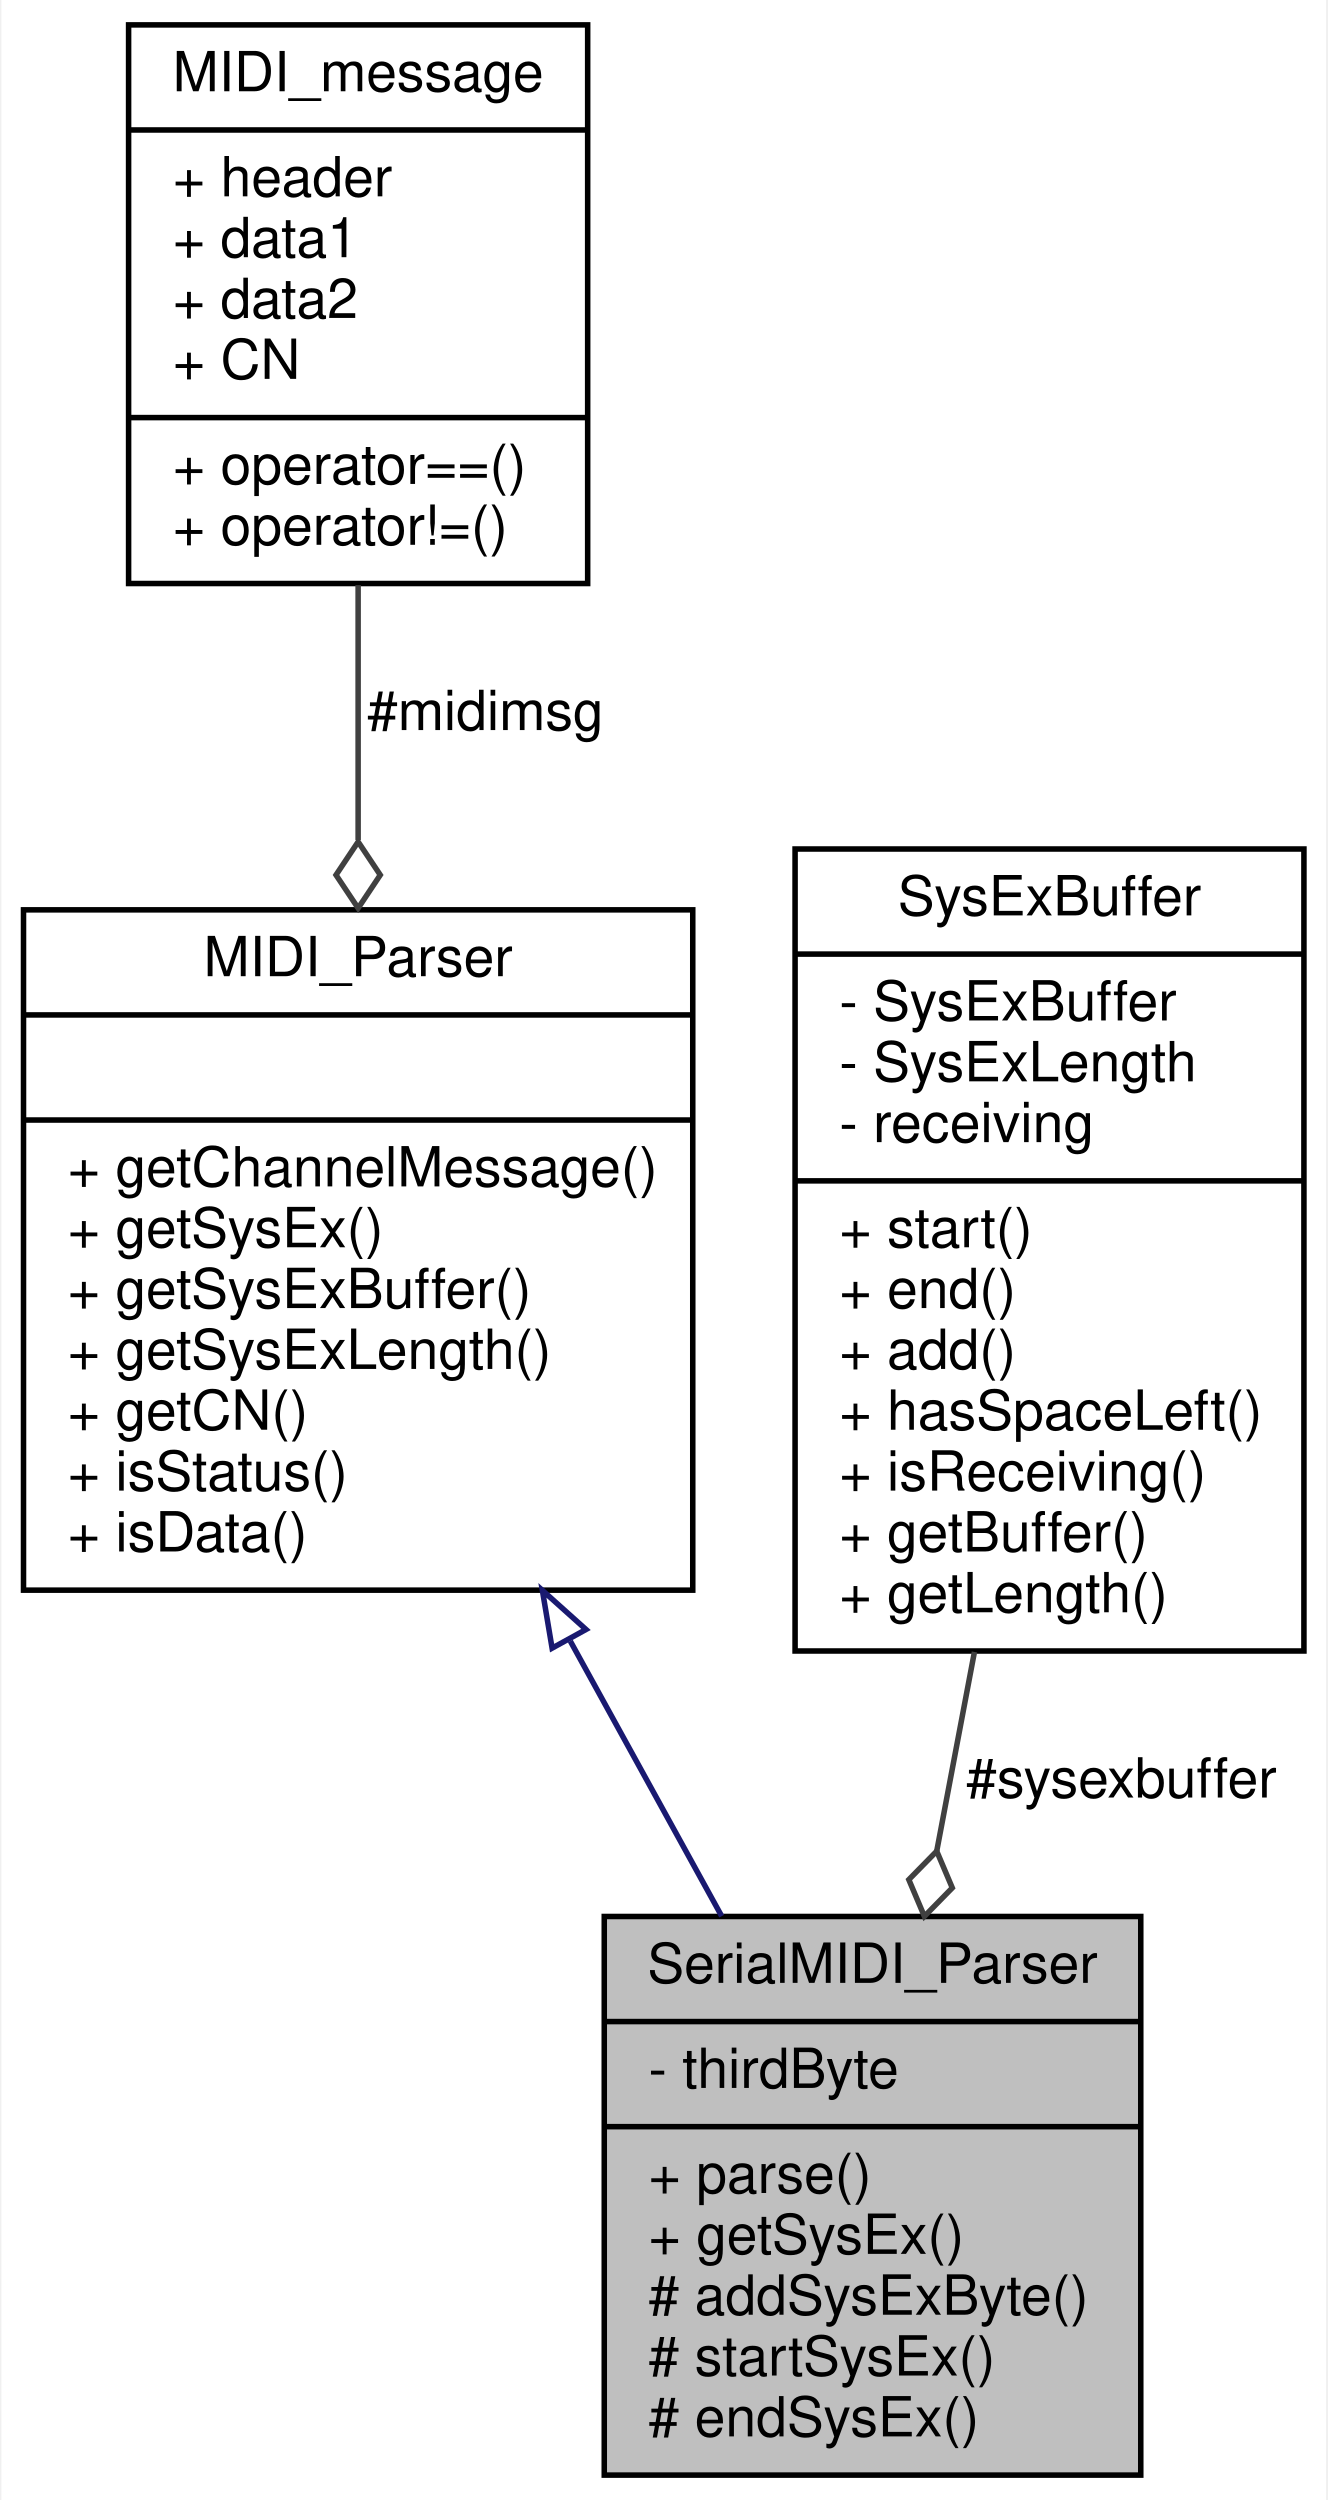
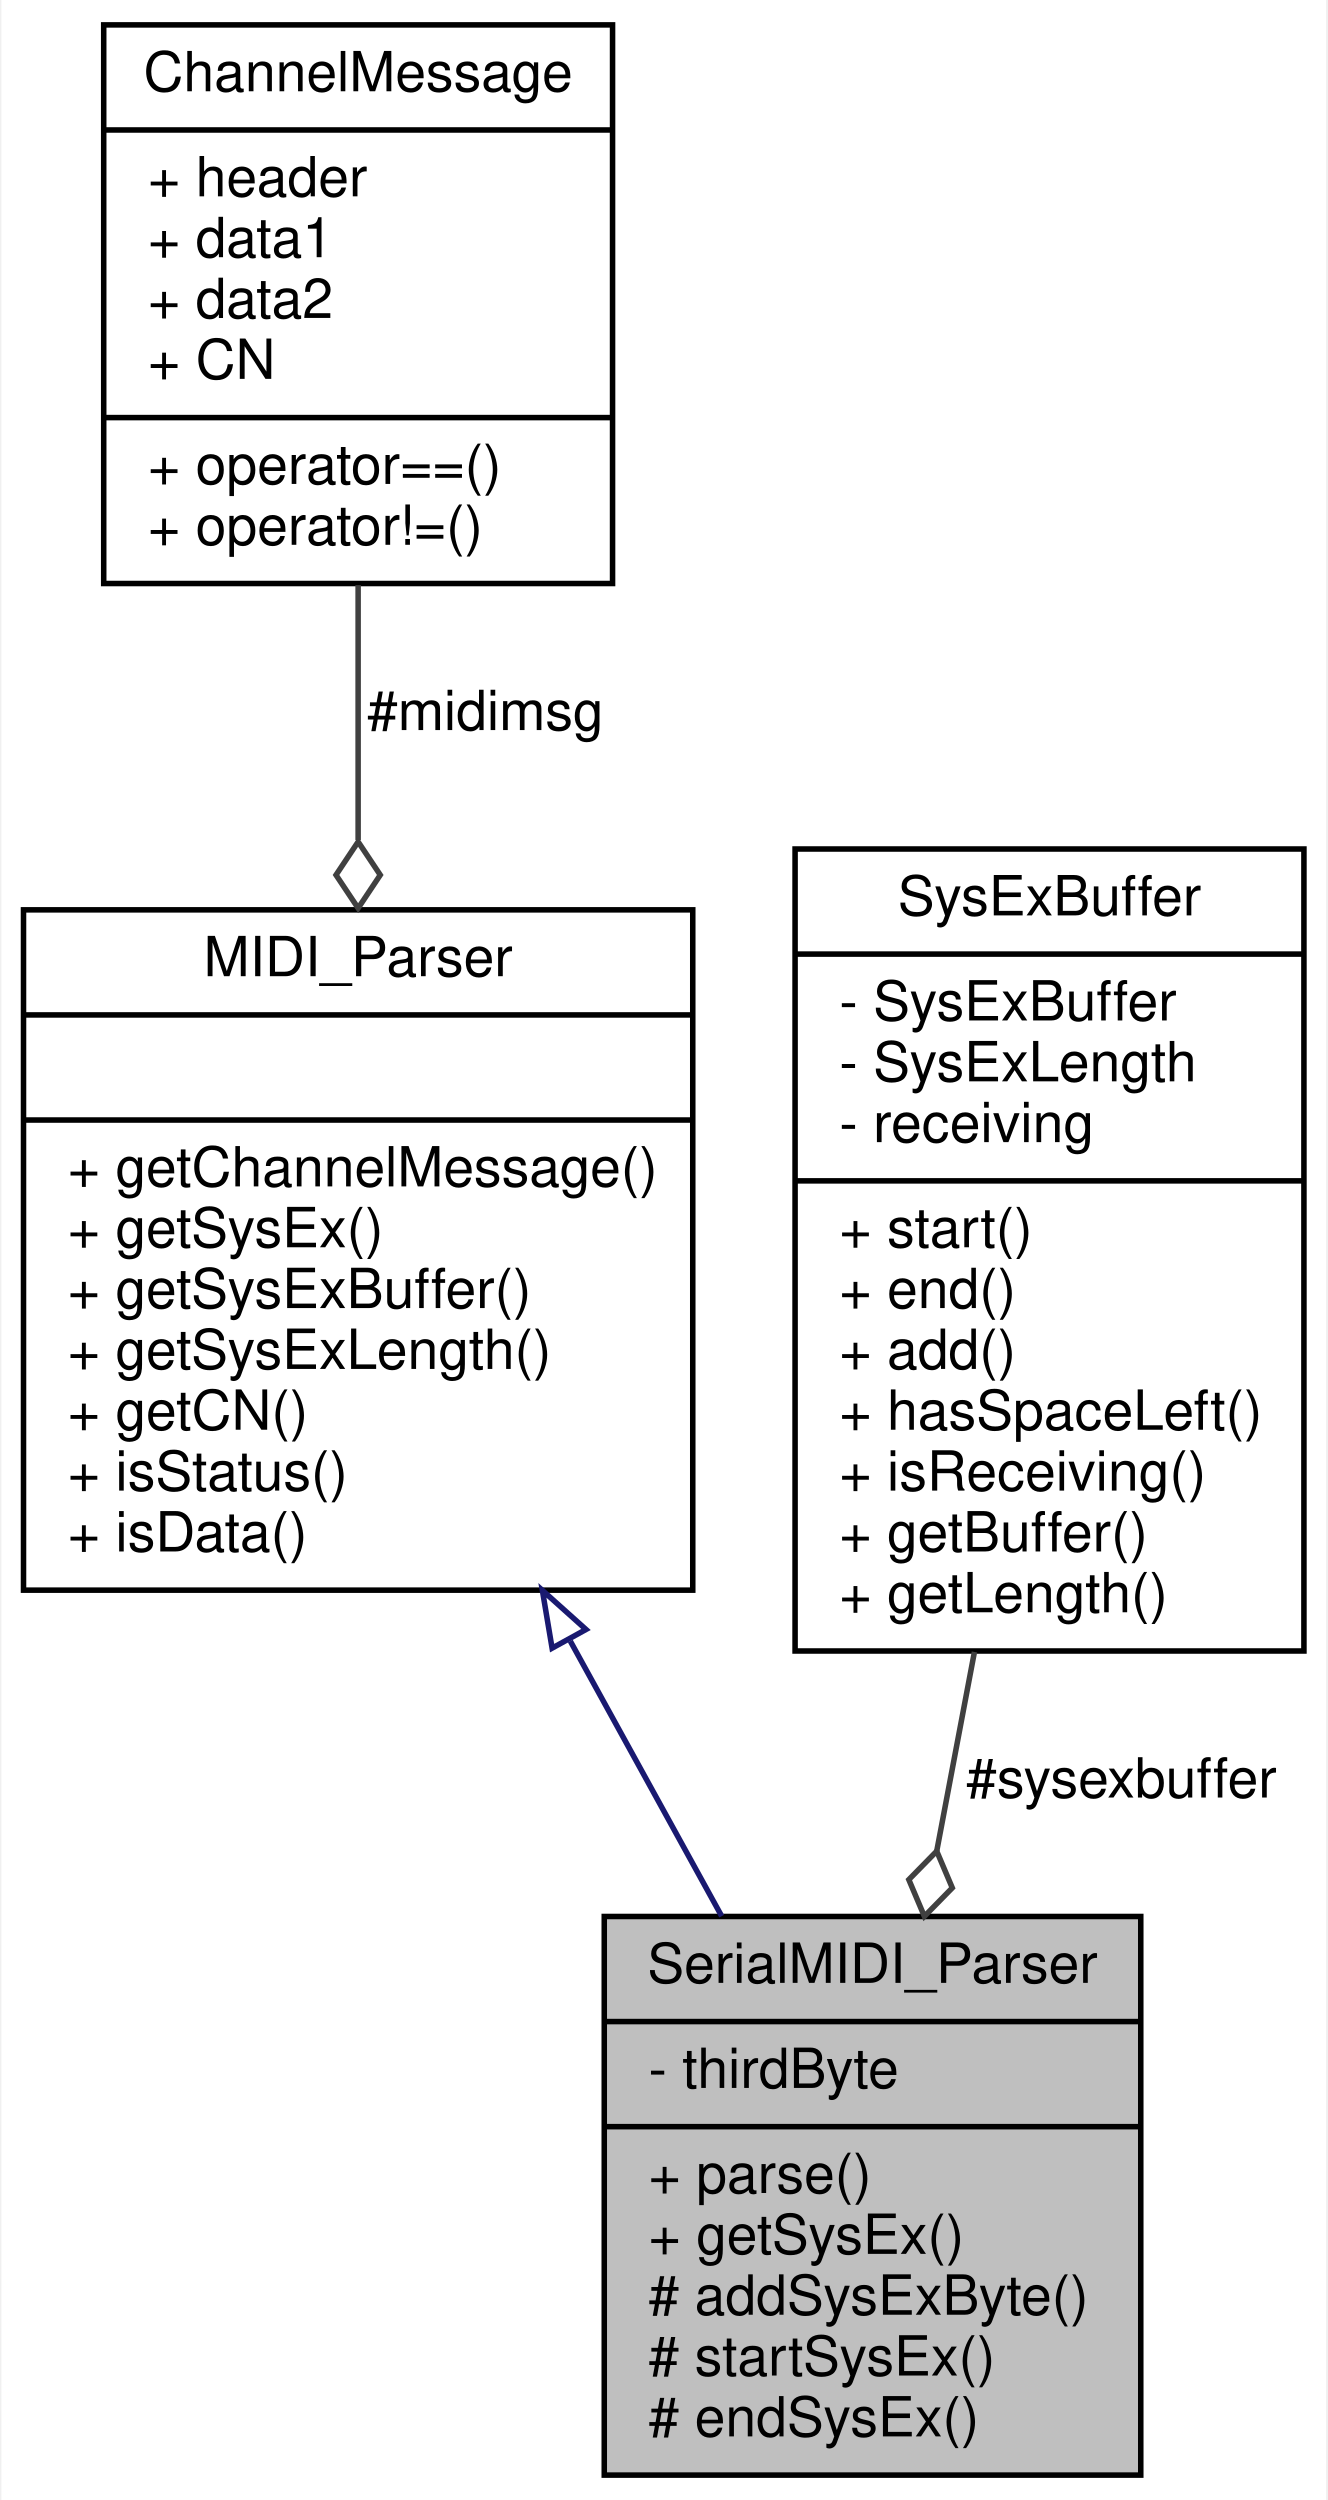
<svg xmlns="http://www.w3.org/2000/svg" xmlns:xlink="http://www.w3.org/1999/xlink" width="240pt" height="452pt" viewBox="0.00 0.00 239.50 452.00">
  <g id="graph0" class="graph" transform="scale(1 1) rotate(0) translate(4 448)">
    <polygon fill="white" stroke="none" points="-4,4 -4,-448 235.5,-448 235.5,4 -4,4" />
    <g id="node1" class="node">
      <g id="a_node1">
        <a xlink:title=" ">
          <polygon fill="#bfbfbf" stroke="black" points="105,-0.5 105,-101.5 202,-101.5 202,-0.5 105,-0.5" />
          <text text-anchor="middle" x="153.5" y="-89.5" font-family="Helvetica,sans-Serif" font-size="10.00">SerialMIDI_Parser</text>
          <polyline fill="none" stroke="black" points="105,-82.5 202,-82.5 " />
          <text text-anchor="start" x="113" y="-70.5" font-family="Helvetica,sans-Serif" font-size="10.00">- thirdByte</text>
          <polyline fill="none" stroke="black" points="105,-63.5 202,-63.5 " />
          <text text-anchor="start" x="113" y="-51.5" font-family="Helvetica,sans-Serif" font-size="10.00">+ parse()</text>
          <text text-anchor="start" x="113" y="-40.5" font-family="Helvetica,sans-Serif" font-size="10.00">+ getSysEx()</text>
          <text text-anchor="start" x="113" y="-29.5" font-family="Helvetica,sans-Serif" font-size="10.00"># addSysExByte()</text>
          <text text-anchor="start" x="113" y="-18.5" font-family="Helvetica,sans-Serif" font-size="10.00"># startSysEx()</text>
          <text text-anchor="start" x="113" y="-7.5" font-family="Helvetica,sans-Serif" font-size="10.00"># endSysEx()</text>
        </a>
      </g>
    </g>
    <g id="node2" class="node">
      <g id="a_node2">
        <a xlink:href="../../df/d0c/classMIDI__Parser.html" target="_top" xlink:title=" ">
          <polygon fill="white" stroke="black" points="0,-160.5 0,-283.5 121,-283.5 121,-160.5 0,-160.5" />
          <text text-anchor="middle" x="60.5" y="-271.5" font-family="Helvetica,sans-Serif" font-size="10.00">MIDI_Parser</text>
          <polyline fill="none" stroke="black" points="0,-264.5 121,-264.5 " />
          <text text-anchor="middle" x="60.5" y="-252.5" font-family="Helvetica,sans-Serif" font-size="10.00"> </text>
          <polyline fill="none" stroke="black" points="0,-245.5 121,-245.5 " />
          <text text-anchor="start" x="8" y="-233.5" font-family="Helvetica,sans-Serif" font-size="10.00">+ getChannelMessage()</text>
          <text text-anchor="start" x="8" y="-222.5" font-family="Helvetica,sans-Serif" font-size="10.00">+ getSysEx()</text>
          <text text-anchor="start" x="8" y="-211.5" font-family="Helvetica,sans-Serif" font-size="10.00">+ getSysExBuffer()</text>
          <text text-anchor="start" x="8" y="-200.5" font-family="Helvetica,sans-Serif" font-size="10.00">+ getSysExLength()</text>
          <text text-anchor="start" x="8" y="-189.5" font-family="Helvetica,sans-Serif" font-size="10.00">+ getCN()</text>
          <text text-anchor="start" x="8" y="-178.5" font-family="Helvetica,sans-Serif" font-size="10.00">+ isStatus()</text>
          <text text-anchor="start" x="8" y="-167.5" font-family="Helvetica,sans-Serif" font-size="10.00">+ isData()</text>
        </a>
      </g>
    </g>
    <g id="edge1" class="edge">
      <path fill="none" stroke="midnightblue" d="M98.86,-151.291C108.045,-134.602 117.666,-117.117 126.231,-101.553" />
      <polygon fill="none" stroke="midnightblue" points="95.567,-150.016 93.812,-160.464 101.7,-153.391 95.567,-150.016" />
    </g>
    <g id="node3" class="node">
      <g id="a_node3">
-         <a xlink:href="../../de/df8/structMIDI__message.html" target="_top" xlink:title=" ">
-           <polygon fill="white" stroke="black" points="19,-342.5 19,-443.5 102,-443.5 102,-342.5 19,-342.5" />
-           <text text-anchor="middle" x="60.5" y="-431.5" font-family="Helvetica,sans-Serif" font-size="10.00">MIDI_message</text>
-           <polyline fill="none" stroke="black" points="19,-424.5 102,-424.5 " />
-           <text text-anchor="start" x="27" y="-412.5" font-family="Helvetica,sans-Serif" font-size="10.00">+ header</text>
-           <text text-anchor="start" x="27" y="-401.5" font-family="Helvetica,sans-Serif" font-size="10.00">+ data1</text>
-           <text text-anchor="start" x="27" y="-390.5" font-family="Helvetica,sans-Serif" font-size="10.00">+ data2</text>
-           <text text-anchor="start" x="27" y="-379.5" font-family="Helvetica,sans-Serif" font-size="10.00">+ CN</text>
-           <polyline fill="none" stroke="black" points="19,-372.5 102,-372.5 " />
-           <text text-anchor="start" x="27" y="-360.5" font-family="Helvetica,sans-Serif" font-size="10.00">+ operator==()</text>
-           <text text-anchor="start" x="27" y="-349.5" font-family="Helvetica,sans-Serif" font-size="10.00">+ operator!=()</text>
+         <a xlink:href="../../d7/d3f/structChannelMessage.html" target="_top" xlink:title=" ">
+           <polygon fill="white" stroke="black" points="14.5,-342.5 14.5,-443.5 106.5,-443.5 106.5,-342.5 14.5,-342.5" />
+           <text text-anchor="middle" x="60.5" y="-431.5" font-family="Helvetica,sans-Serif" font-size="10.00">ChannelMessage</text>
+           <polyline fill="none" stroke="black" points="14.5,-424.5 106.5,-424.5 " />
+           <text text-anchor="start" x="22.5" y="-412.5" font-family="Helvetica,sans-Serif" font-size="10.00">+ header</text>
+           <text text-anchor="start" x="22.5" y="-401.5" font-family="Helvetica,sans-Serif" font-size="10.00">+ data1</text>
+           <text text-anchor="start" x="22.5" y="-390.5" font-family="Helvetica,sans-Serif" font-size="10.00">+ data2</text>
+           <text text-anchor="start" x="22.5" y="-379.5" font-family="Helvetica,sans-Serif" font-size="10.00">+ CN</text>
+           <polyline fill="none" stroke="black" points="14.5,-372.5 106.5,-372.5 " />
+           <text text-anchor="start" x="22.5" y="-360.5" font-family="Helvetica,sans-Serif" font-size="10.00">+ operator==()</text>
+           <text text-anchor="start" x="22.5" y="-349.5" font-family="Helvetica,sans-Serif" font-size="10.00">+ operator!=()</text>
        </a>
      </g>
    </g>
    <g id="edge2" class="edge">
      <path fill="none" stroke="#404040" d="M60.5,-342.208C60.5,-327.765 60.5,-311.684 60.5,-296.127" />
      <polygon fill="none" stroke="#404040" points="60.5,-295.804 56.5,-289.804 60.5,-283.804 64.5,-289.804 60.5,-295.804" />
      <text text-anchor="middle" x="83.5" y="-316" font-family="Helvetica,sans-Serif" font-size="10.00"> #midimsg</text>
    </g>
    <g id="node4" class="node">
      <g id="a_node4">
        <a xlink:href="../../d1/db1/classSysExBuffer.html" target="_top" xlink:title=" ">
          <polygon fill="white" stroke="black" points="139.5,-149.5 139.5,-294.5 231.5,-294.5 231.5,-149.5 139.5,-149.5" />
          <text text-anchor="middle" x="185.5" y="-282.5" font-family="Helvetica,sans-Serif" font-size="10.00">SysExBuffer</text>
          <polyline fill="none" stroke="black" points="139.5,-275.5 231.5,-275.5 " />
          <text text-anchor="start" x="147.5" y="-263.5" font-family="Helvetica,sans-Serif" font-size="10.00">- SysExBuffer</text>
          <text text-anchor="start" x="147.5" y="-252.5" font-family="Helvetica,sans-Serif" font-size="10.00">- SysExLength</text>
          <text text-anchor="start" x="147.5" y="-241.5" font-family="Helvetica,sans-Serif" font-size="10.00">- receiving</text>
          <polyline fill="none" stroke="black" points="139.5,-234.5 231.5,-234.5 " />
          <text text-anchor="start" x="147.5" y="-222.5" font-family="Helvetica,sans-Serif" font-size="10.00">+ start()</text>
          <text text-anchor="start" x="147.5" y="-211.5" font-family="Helvetica,sans-Serif" font-size="10.00">+ end()</text>
          <text text-anchor="start" x="147.5" y="-200.5" font-family="Helvetica,sans-Serif" font-size="10.00">+ add()</text>
          <text text-anchor="start" x="147.5" y="-189.5" font-family="Helvetica,sans-Serif" font-size="10.00">+ hasSpaceLeft()</text>
          <text text-anchor="start" x="147.5" y="-178.5" font-family="Helvetica,sans-Serif" font-size="10.00">+ isReceiving()</text>
          <text text-anchor="start" x="147.5" y="-167.5" font-family="Helvetica,sans-Serif" font-size="10.00">+ getBuffer()</text>
          <text text-anchor="start" x="147.5" y="-156.5" font-family="Helvetica,sans-Serif" font-size="10.00">+ getLength()</text>
        </a>
      </g>
    </g>
    <g id="edge3" class="edge">
      <path fill="none" stroke="#404040" d="M171.929,-149.329C169.666,-137.377 167.337,-125.075 165.128,-113.409" />
      <polygon fill="none" stroke="#404040" points="165.11,-113.313 160.063,-108.162 162.877,-101.523 167.924,-106.674 165.11,-113.313" />
      <text text-anchor="middle" x="198.5" y="-123" font-family="Helvetica,sans-Serif" font-size="10.00"> #sysexbuffer</text>
    </g>
  </g>
</svg>
